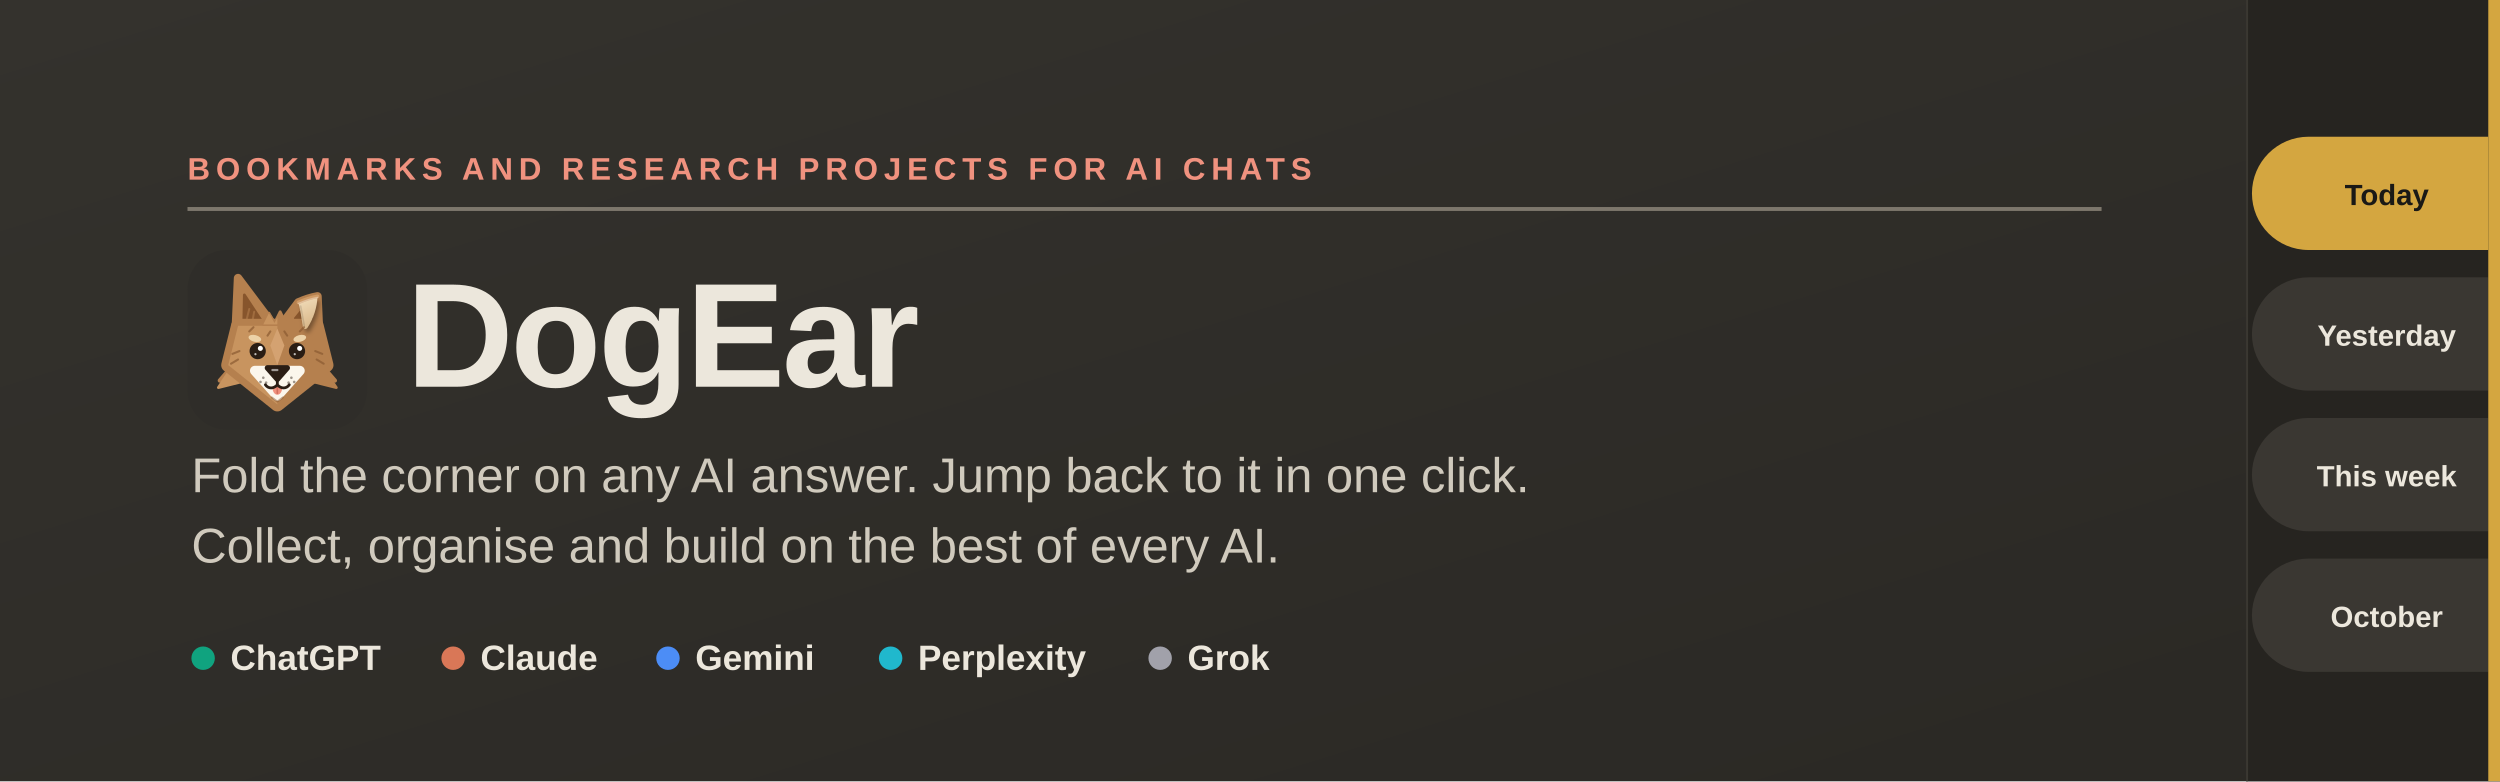
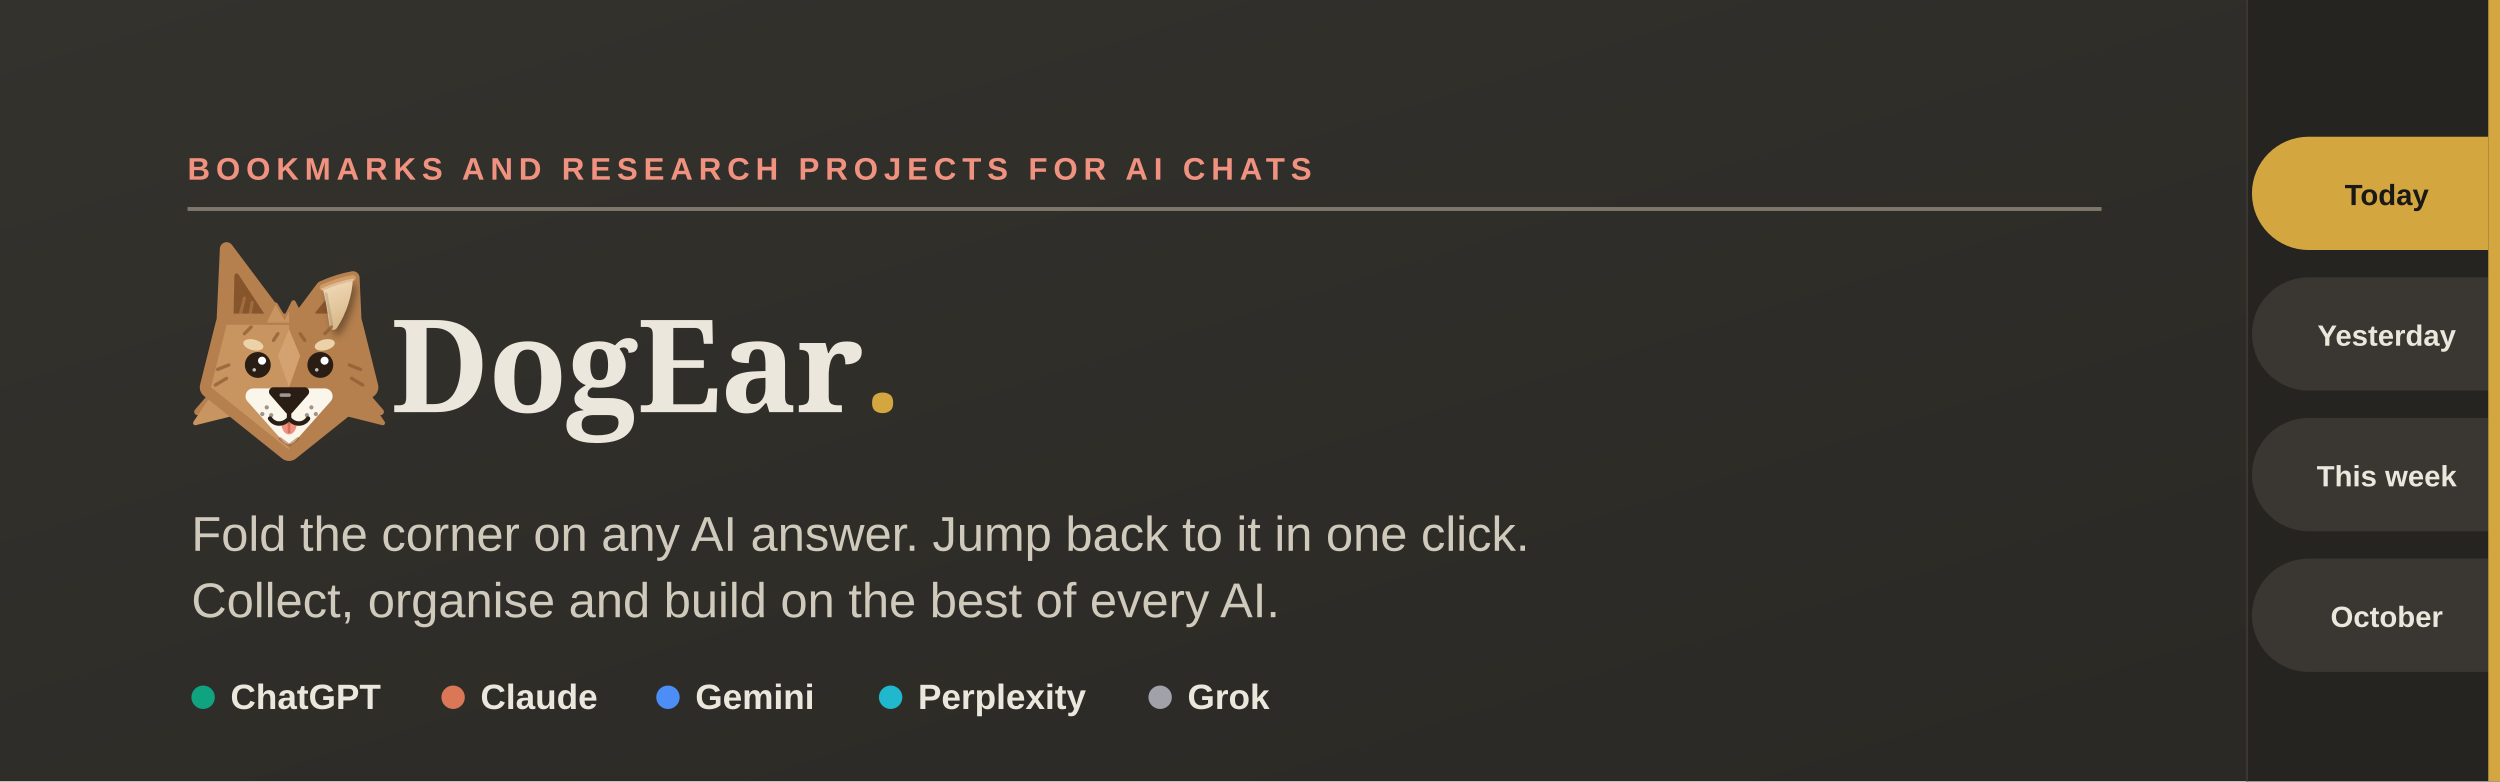
<svg xmlns="http://www.w3.org/2000/svg" width="1280" height="400" viewBox="0 0 1280 400" role="img" aria-label="DogEar: bookmarks and research projects for AI chats">
  <defs>
    <style>
+       .serif { font-family: "Sitka Heading", "Iowan Old Style", Charter, Georgia, serif; }
      .sans { font-family: "Segoe UI", -apple-system, BlinkMacSystemFont, "Helvetica Neue", Arial, sans-serif; }
    </style>
    <linearGradient id="page" x1="0" y1="0" x2="1" y2="1">
      <stop offset="0" stop-color="#34322d" />
      <stop offset="1" stop-color="#2a2824" />
    </linearGradient>
  </defs>
  <rect width="1280" height="400" fill="url(#page)" />
  <rect x="1150" y="0" width="130" height="400" fill="#262420" />
  <rect x="1150" y="0" width="1" height="400" fill="#3a3832" />
  <g class="sans" font-size="15" font-weight="700" text-anchor="middle">
    <path d="M1182 70 h92 v58 h-92 a29 29 0 0 1 0 -58 z" fill="#d4a640" />
    <text x="1222" y="105" fill="#1a1916">Today</text>
    <path d="M1182 142 h92 v58 h-92 a29 29 0 0 1 0 -58 z" fill="#3a3732" />
    <text x="1222" y="177" fill="#ece7dc">Yesterday</text>
    <path d="M1182 214 h92 v58 h-92 a29 29 0 0 1 0 -58 z" fill="#3a3732" />
    <text x="1222" y="249" fill="#ece7dc">This week</text>
    <path d="M1182 286 h92 v58 h-92 a29 29 0 0 1 0 -58 z" fill="#3a3732" />
    <text x="1222" y="321" fill="#ece7dc">October</text>
  </g>
  <rect x="1274" y="0" width="6" height="400" fill="#d4a640" />
  <text x="96" y="92" class="sans" font-size="16" font-weight="700" letter-spacing="3" fill="#f0927f">BOOKMARKS AND RESEARCH PROJECTS FOR AI CHATS</text>
  <rect x="96" y="106" width="980" height="2" fill="#7d776c" />
-   <svg x="96" y="128" width="92" height="92" viewBox="0 0 128 128">
+   <svg x="92" y="124" width="112" height="112" viewBox="15 17 98 98">
    <defs>
      <linearGradient id="flap-b2" x1="0" y1="0" x2=".25" y2="1">
        <stop offset="0" stop-color="#f3dfbd" />
        <stop offset="1" stop-color="#d9b88a" />
      </linearGradient>
      <filter id="soft-b2" x="-50%" y="-50%" width="200%" height="200%">
        <feGaussianBlur stdDeviation="1.6" />
      </filter>
    </defs>
-     <rect width="128" height="128" rx="28" fill="#2f2d29" />
    <path d="M34 64 L 36 20 L 60 52 Z" fill="#b5804e" stroke="#b5804e" stroke-width="6" stroke-linejoin="round" />
    <path d="M40 56 L 40.5 32 L 53 51 Z" fill="#87552c" stroke="#87552c" stroke-width="2" stroke-linejoin="round" />
    <path d="M42 50 L 44 42 M46 52 L 47.5 44" fill="none" stroke="#b5804e" stroke-width="1.4" stroke-linecap="round" stroke-linejoin="round" opacity="0.55" />
    <path d="M94 64 L 92.6 33 Q 86 34.2 79 37.3 L 68 52 Z" fill="#b5804e" stroke="#b5804e" stroke-width="6" stroke-linejoin="round" />
    <path d="M88 57 L 88.4 41 Q 84 41.6 81.5 43 L 75 51 Z" fill="#87552c" stroke="#87552c" stroke-width="2" stroke-linejoin="round" />
    <path d="M36 78 L 23 93 L 42 90 Z" fill="#b5804e" stroke="#b5804e" stroke-width="3" stroke-linejoin="round" />
    <path d="M30 86 L 22 98 L 38 94 Z" fill="#c8945f" stroke="#c8945f" stroke-width="2" stroke-linejoin="round" />
    <path d="M92 78 L 105 93 L 86 90 Z" fill="#b5804e" stroke="#b5804e" stroke-width="3" stroke-linejoin="round" />
    <path d="M98 86 L 106 98 L 90 94 Z" fill="#b5804e" stroke="#b5804e" stroke-width="2" stroke-linejoin="round" />
    <path d="M36 54 H 92 L 99 82 L 64 110 L 29 82 Z" fill="#b5804e" stroke="#b5804e" stroke-width="10" stroke-linejoin="round" />
    <path d="M36 54 H 64 V 110 L 29 82 Z" fill="#c8945f" />
    <path d="M54 53 L 58 45 L 62 52 L 66 44 L 70 52 L 74 46 L 76 53 Z" fill="#b5804e" stroke="#b5804e" stroke-width="2" stroke-linejoin="round" />
    <path d="M54 53 L 58 45 L 62 52 L 64 48 V 53 Z" fill="#c8945f" />
    <path d="M64 56 L 69 68 L 64 82 L 59 68 Z" fill="#d4a271" />
    <path d="M79 37.3 Q 86 34.2 92.6 33 C 92.4 41, 89.6 49, 85.6 55.2 C 84.6 56.8, 82.6 56.6, 82.2 54.8 C 81.2 48.6, 80.4 42.6, 79 37.3 Z" fill="#000" opacity=".35" filter="url(#soft-b2)" transform="translate(1.6 2.6)" />
    <path d="M79 37.3 Q 86 34.2 92.6 33 C 92.4 41, 89.6 49, 85.6 55.2 C 84.6 56.8, 82.6 56.6, 82.2 54.8 C 81.2 48.6, 80.4 42.6, 79 37.3 Z" fill="url(#flap-b2)" />
    <path d="M80.6 40 C 81.6 45, 82.4 50, 83.2 54" fill="none" stroke="#000" stroke-opacity=".12" stroke-width="1.2" stroke-linecap="round" />
    <path d="M79 37.3 Q 86 34.2 92.6 33" fill="none" stroke="#cf9b66" stroke-width="2.6" stroke-linecap="round" />
    <path d="M79 37.3 Q 86 34.2 92.6 33" fill="none" stroke="#fff" stroke-opacity=".35" stroke-width="1" stroke-linecap="round" transform="translate(0 .8)" />
    <path d="M44 58 L 47 55 M80 58 L 83 55 M57 61 L 59 58 M71 61 L 69 58" fill="none" stroke="#8a5a31" stroke-width="1.5" stroke-linecap="round" stroke-linejoin="round" opacity="0.7" />
    <path d="M37 72 L 32 74 M36 78 L 31 81 M91 72 L 96 74 M92 78 L 97 81" fill="none" stroke="#8a5a31" stroke-width="1.5" stroke-linecap="round" stroke-linejoin="round" opacity="0.7" />
    <ellipse cx="48" cy="63" rx="4.6" ry="2.4" transform="rotate(14 48 63)" fill="#ecd2a8" />
    <ellipse cx="80" cy="63" rx="4.6" ry="2.4" transform="rotate(-14 80 63)" fill="#ecd2a8" />
    <circle cx="50" cy="72" r="5.8" fill="#2a1d14" />
    <circle cx="51.9" cy="70.1" r="1.8" fill="#fff" />
    <circle cx="48.4" cy="74.2" r=".8" fill="#fff" opacity=".7" />
    <circle cx="78" cy="72" r="5.8" fill="#2a1d14" />
    <circle cx="79.9" cy="70.1" r="1.8" fill="#fff" />
    <circle cx="76.4" cy="74.2" r=".8" fill="#fff" opacity=".7" />
    <path d="M48 86 H 80 L 64 104 Z" fill="#fbf6ec" stroke="#fbf6ec" stroke-width="7" stroke-linejoin="round" />
    <g fill="#2a1d14" opacity=".45">
      <circle cx="54" cy="91" r=".95" />
      <circle cx="56" cy="94.5" r=".95" />
      <circle cx="52" cy="94" r=".95" />
      <circle cx="74" cy="91" r=".95" />
      <circle cx="72" cy="94.5" r=".95" />
      <circle cx="76" cy="94" r=".95" />
    </g>
    <path d="M57 84 H 71 L 64 92 Z" fill="#2a1d14" stroke="#2a1d14" stroke-width="4" stroke-linejoin="round" />
    <path d="M60.5 85.5 H 64" stroke="#fff" stroke-opacity=".55" stroke-width="1.6" stroke-linecap="round" />
    <path d="M60.5 97.5 C 60.5 105, 67.5 105, 67.5 97.5 Z" fill="#f0927f" />
    <path d="M64 98 V 102" stroke="#d26f5d" stroke-width="1.2" stroke-linecap="round" />
    <path d="M64 92 V 96 M64 96 C 61.5 99, 57.5 99, 55.5 96 M64 96 C 66.5 99, 70.5 99, 72.5 96" fill="none" stroke="#2a1d14" stroke-width="2" stroke-linecap="round" stroke-linejoin="round" opacity="1" />
    <path d="M60 105 L 64 108 L 68 105" fill="none" stroke="#8a5a31" stroke-width="1.4" stroke-linecap="round" stroke-linejoin="round" opacity="0.5" />
  </svg>
-   <text x="208" y="198" class="sans" font-size="76" font-weight="700" letter-spacing="-1.5" fill="#ece7dc">DogEar</text>
-   <text x="98" y="252" class="sans" font-size="25" fill="#d0cabd">Fold the corner on any AI answer. Jump back to it in one click.</text>
-   <text x="98" y="288" class="sans" font-size="25" fill="#d0cabd">Collect, organise and build on the best of every AI.</text>
+   <text x="200" y="211" class="serif" font-size="66" font-weight="600" letter-spacing="-0.6" fill="#ece7dc">DogEar<tspan fill="#d4a640">.</tspan>
+   </text>
+   <text x="98" y="282" class="sans" font-size="25" fill="#d0cabd">Fold the corner on any AI answer. Jump back to it in one click.</text>
+   <text x="98" y="316" class="sans" font-size="25" fill="#d0cabd">Collect, organise and build on the best of every AI.</text>
  <g class="sans" font-size="18" font-weight="600" fill="#ece7dc">
-     <circle cx="104" cy="337" r="6" fill="#10a37f" />
-     <text x="118" y="343">ChatGPT</text>
-     <circle cx="232" cy="337" r="6" fill="#d97757" />
-     <text x="246" y="343">Claude</text>
-     <circle cx="342" cy="337" r="6" fill="#4c8df6" />
-     <text x="356" y="343">Gemini</text>
-     <circle cx="456" cy="337" r="6" fill="#20b8cd" />
-     <text x="470" y="343">Perplexity</text>
-     <circle cx="594" cy="337" r="6" fill="#a1a1aa" />
-     <text x="608" y="343">Grok</text>
+     <circle cx="104" cy="357" r="6" fill="#10a37f" />
+     <text x="118" y="363">ChatGPT</text>
+     <circle cx="232" cy="357" r="6" fill="#d97757" />
+     <text x="246" y="363">Claude</text>
+     <circle cx="342" cy="357" r="6" fill="#4c8df6" />
+     <text x="356" y="363">Gemini</text>
+     <circle cx="456" cy="357" r="6" fill="#20b8cd" />
+     <text x="470" y="363">Perplexity</text>
+     <circle cx="594" cy="357" r="6" fill="#a1a1aa" />
+     <text x="608" y="363">Grok</text>
  </g>
</svg>
